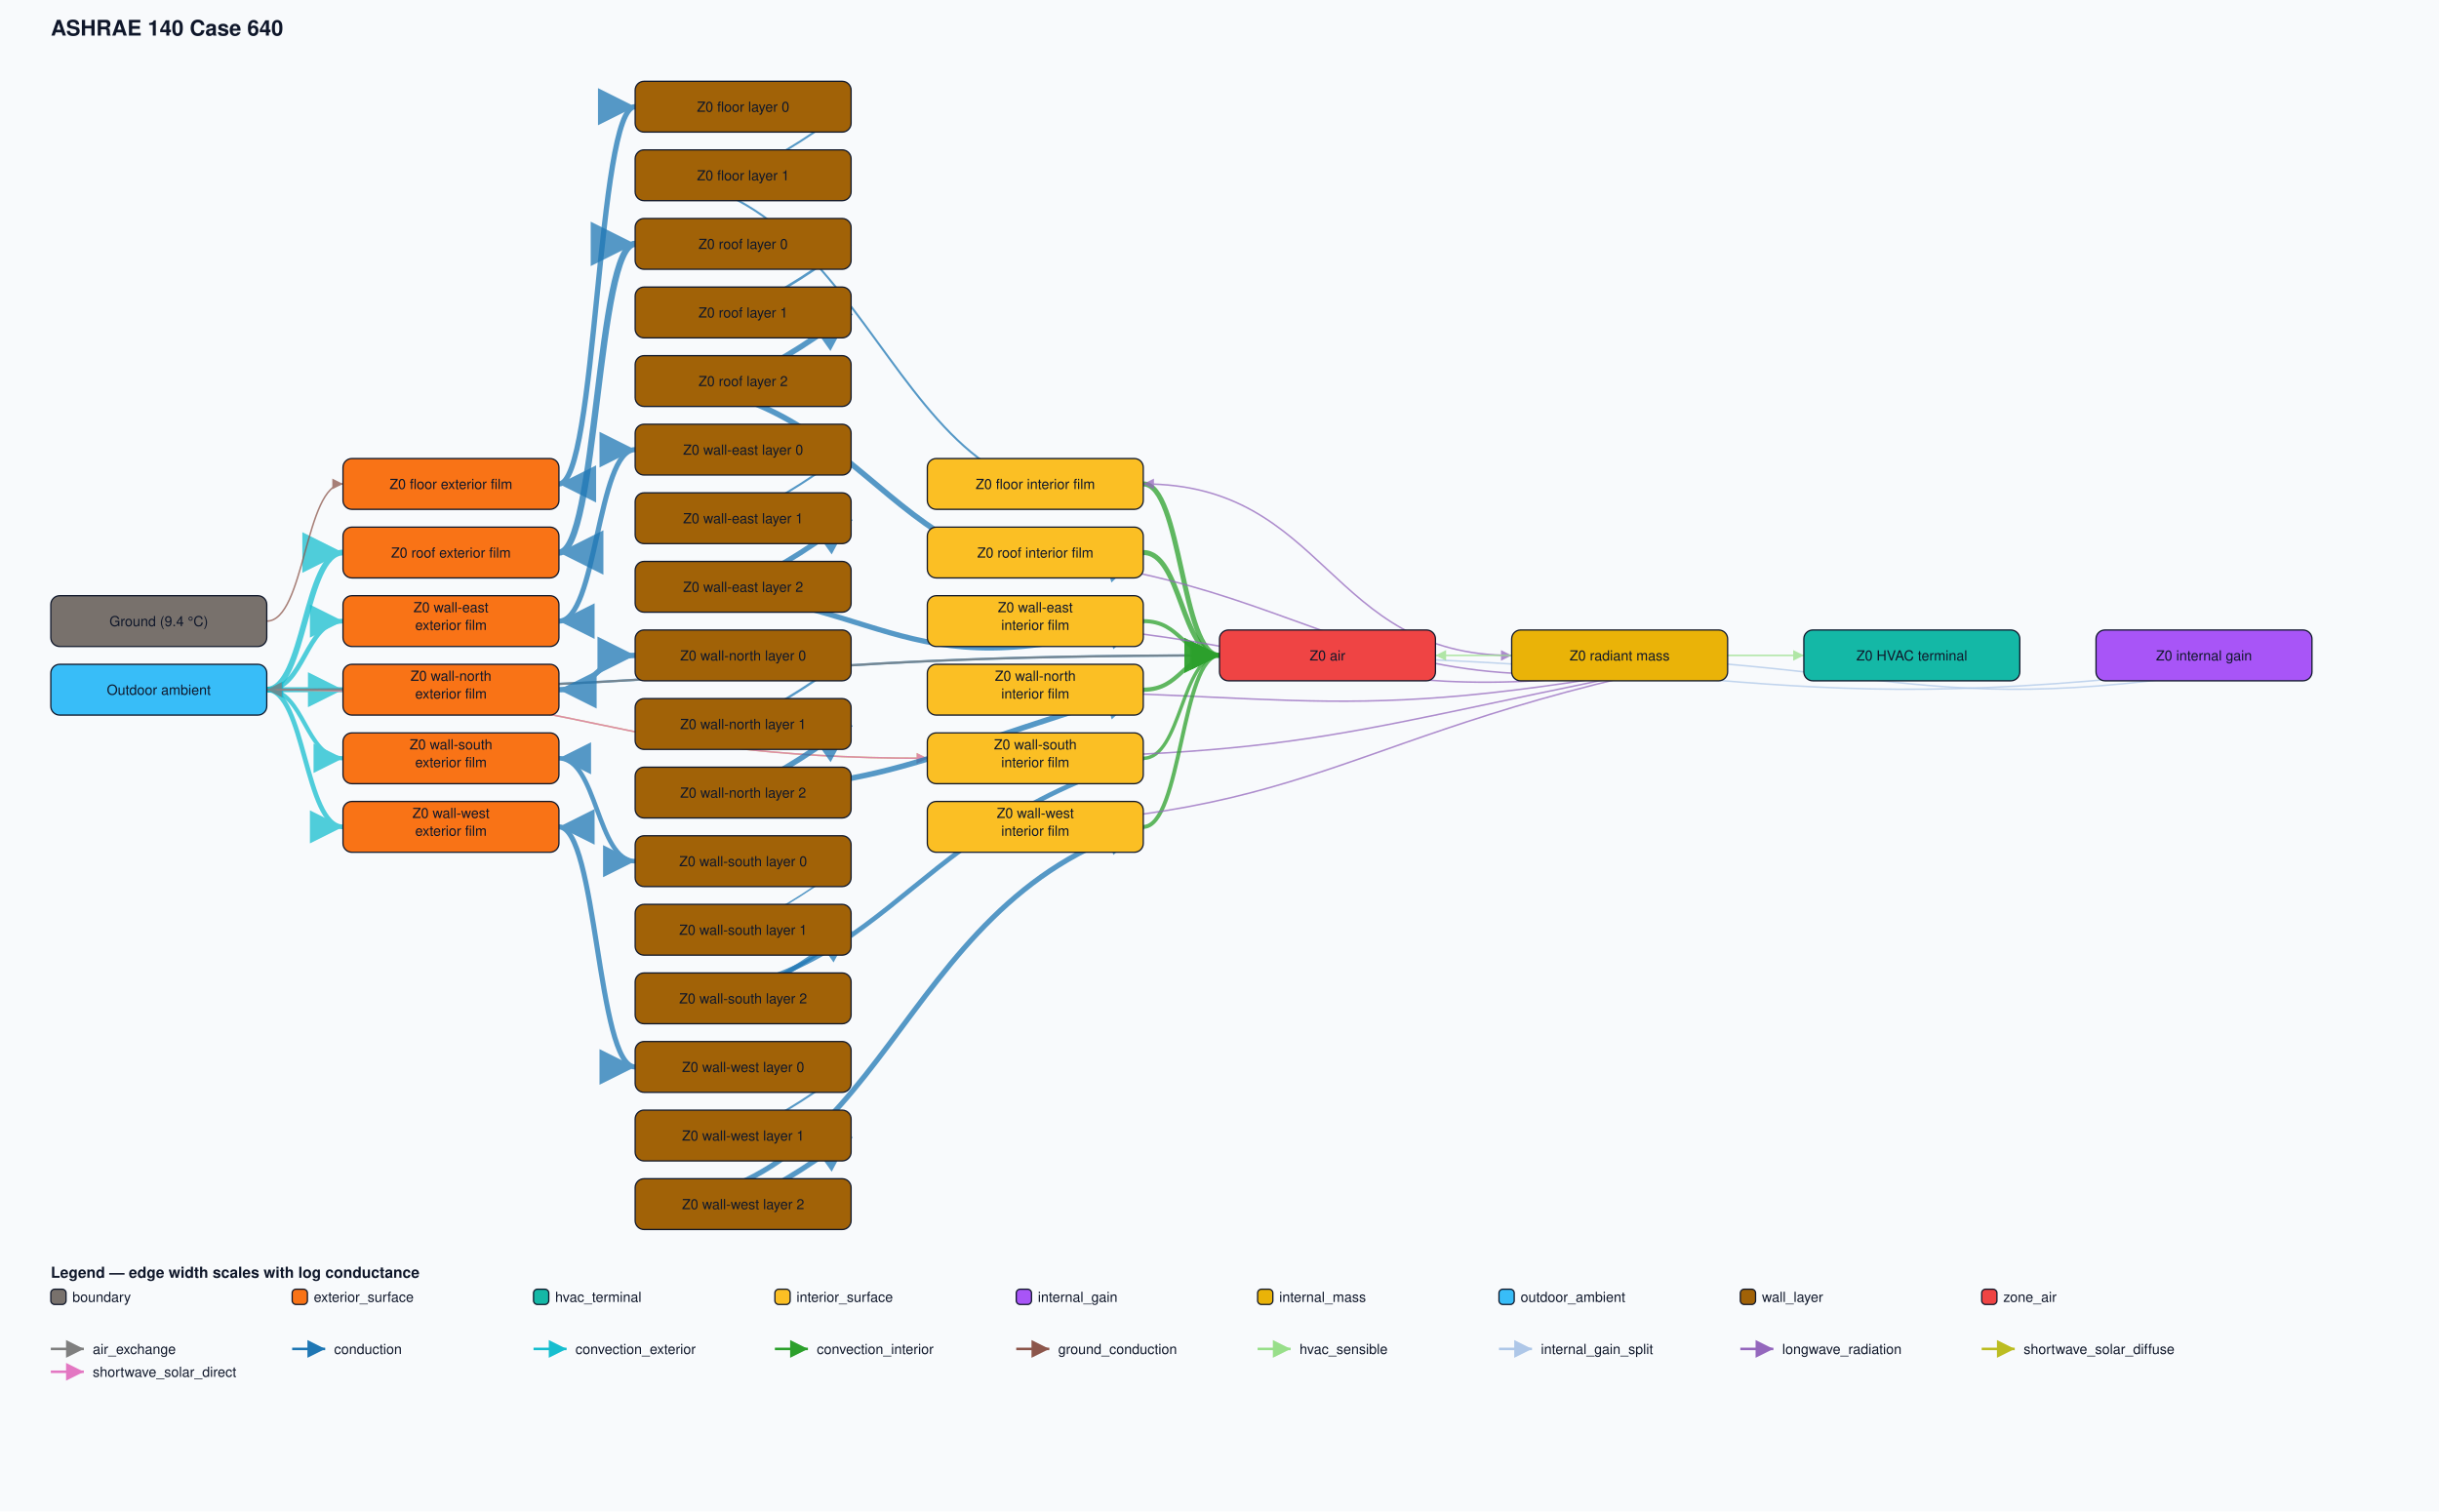
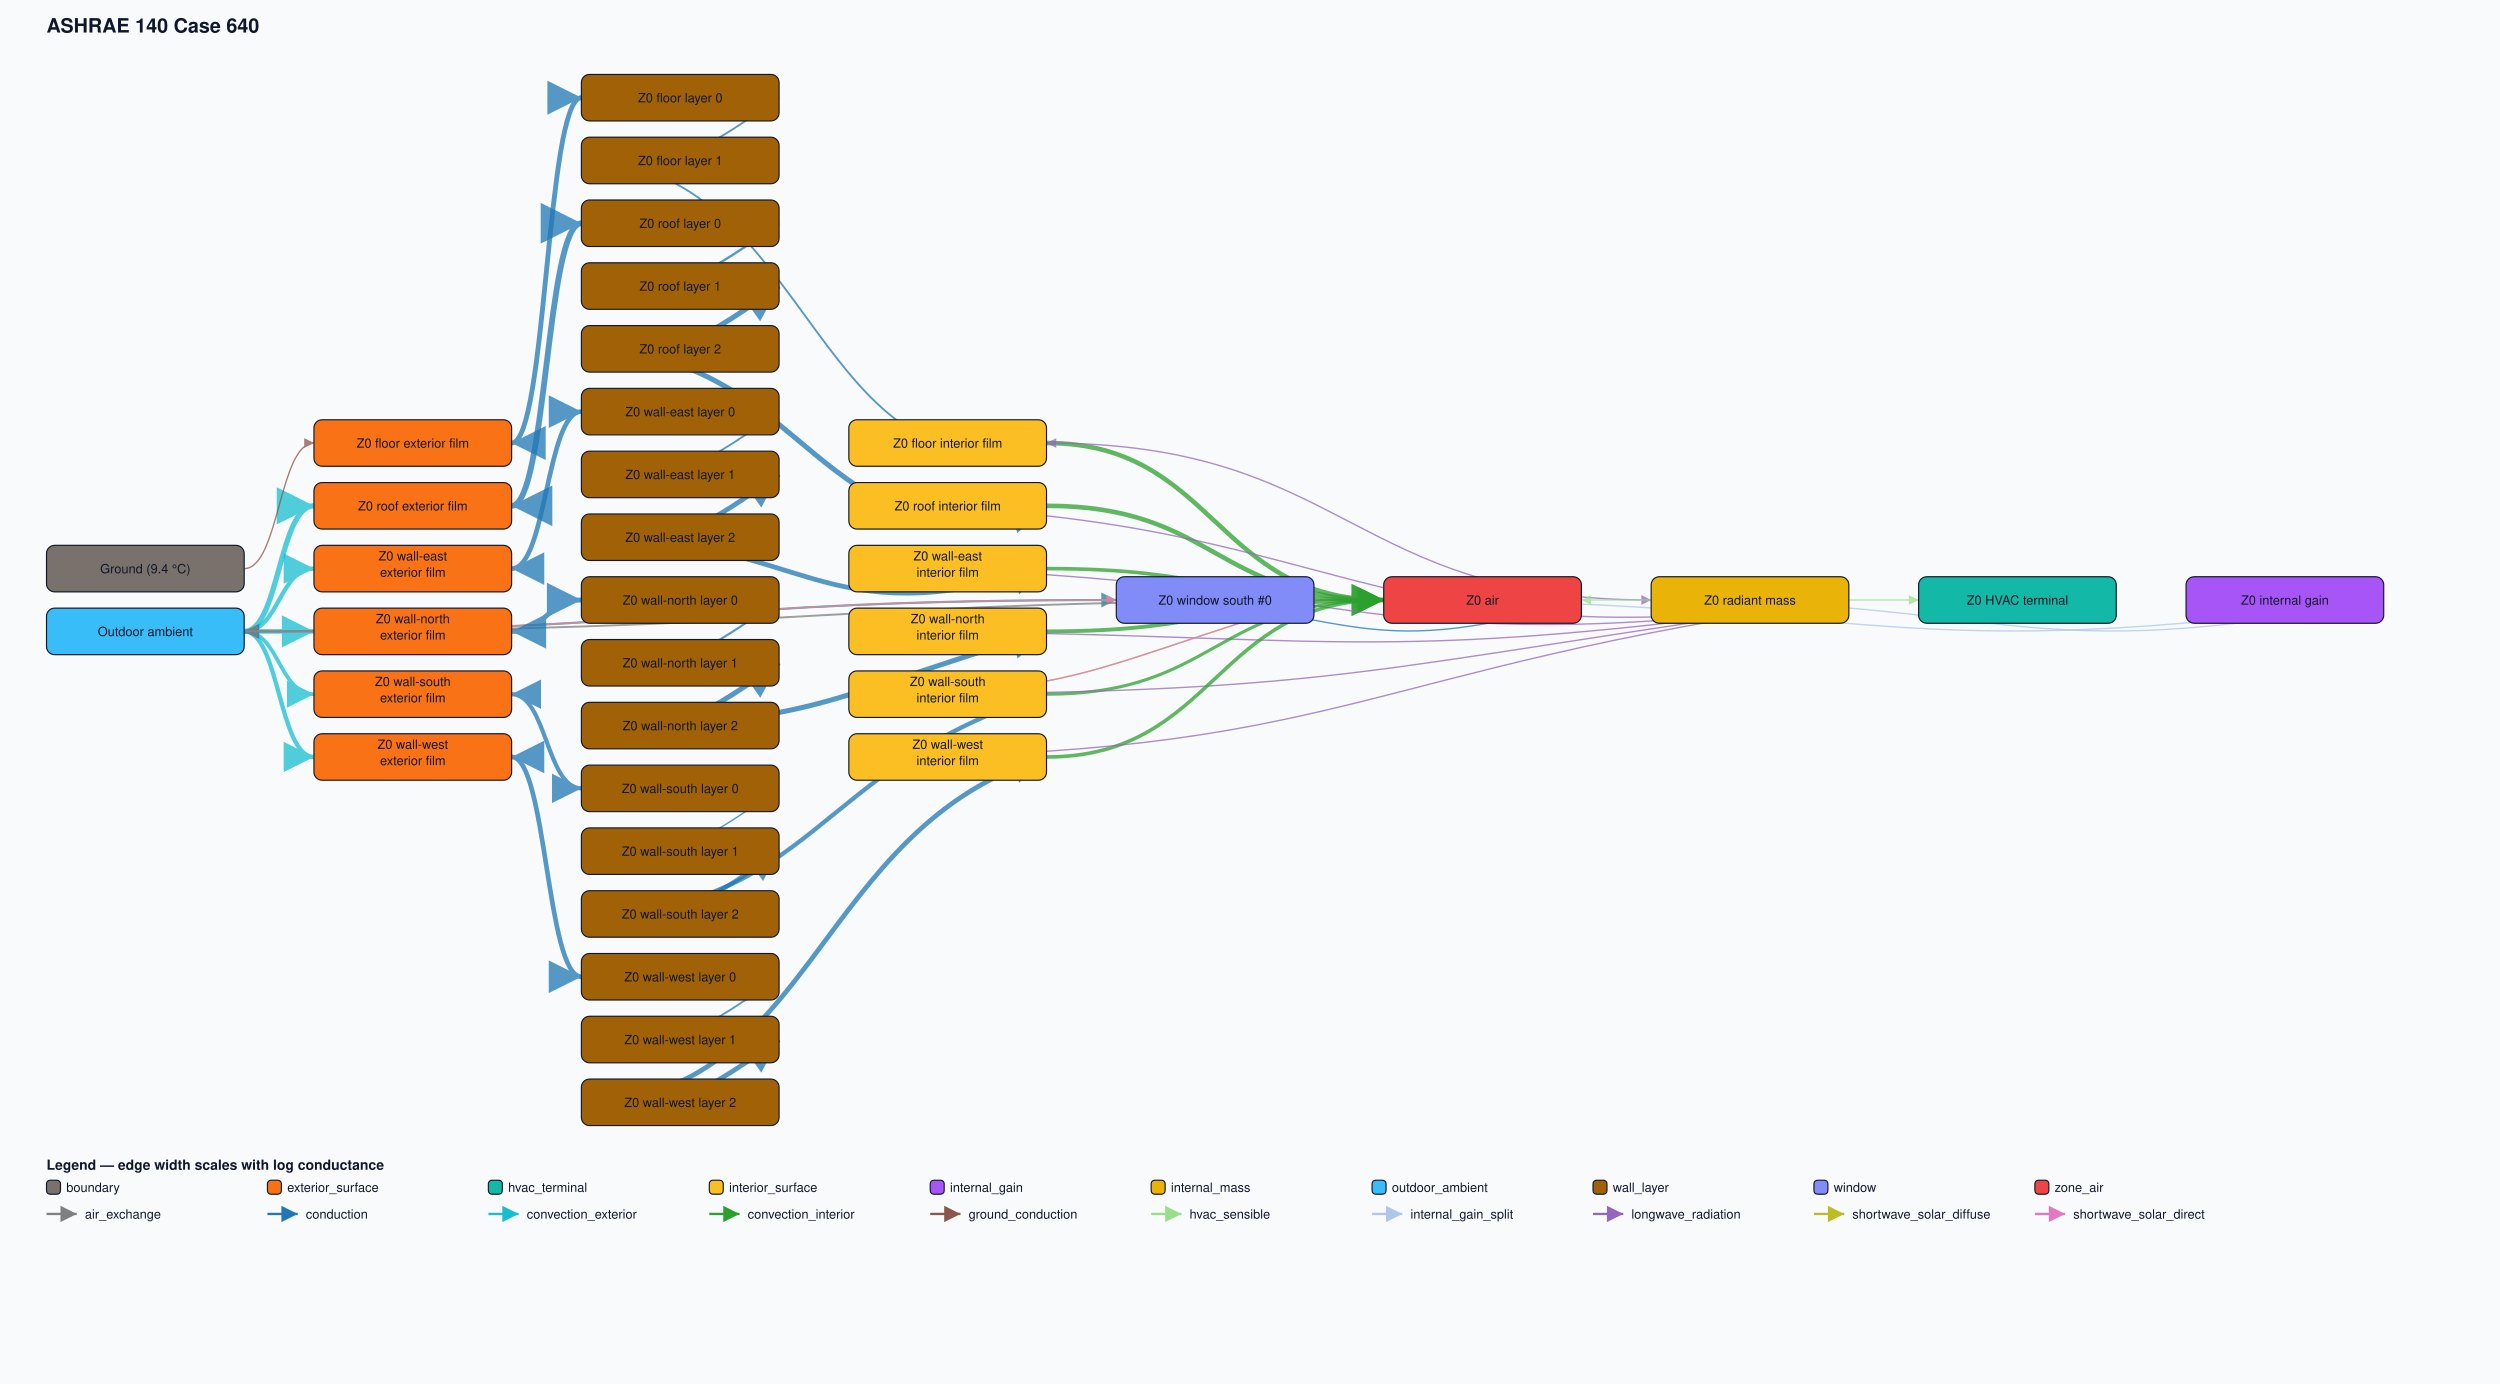
- <svg xmlns="http://www.w3.org/2000/svg" width="1920" height="1190" viewBox="0 0 1920 1190" font-family="Helvetica,Arial,sans-serif" role="img">
-   <rect width="1920" height="1190" fill="#f8fafc" />
+ <svg xmlns="http://www.w3.org/2000/svg" width="2150" height="1190" viewBox="0 0 2150 1190" font-family="Helvetica,Arial,sans-serif" role="img">
+   <rect width="2150" height="1190" fill="#f8fafc" />
  <text x="40" y="28" font-size="17" font-weight="bold" fill="#0f172a">ASHRAE 140 Case 640</text>
  <defs>
    <marker id="arrow0" viewBox="0 0 10 10" refX="10" refY="5" markerWidth="7" markerHeight="7" orient="auto-start-reverse">
      <path d="M 0 0 L 10 5 L 0 10 z" fill="#7f7f7f" />
    </marker>
    <marker id="arrow1" viewBox="0 0 10 10" refX="10" refY="5" markerWidth="7" markerHeight="7" orient="auto-start-reverse">
      <path d="M 0 0 L 10 5 L 0 10 z" fill="#1f77b4" />
    </marker>
    <marker id="arrow2" viewBox="0 0 10 10" refX="10" refY="5" markerWidth="7" markerHeight="7" orient="auto-start-reverse">
      <path d="M 0 0 L 10 5 L 0 10 z" fill="#17becf" />
    </marker>
    <marker id="arrow3" viewBox="0 0 10 10" refX="10" refY="5" markerWidth="7" markerHeight="7" orient="auto-start-reverse">
      <path d="M 0 0 L 10 5 L 0 10 z" fill="#2ca02c" />
    </marker>
    <marker id="arrow4" viewBox="0 0 10 10" refX="10" refY="5" markerWidth="7" markerHeight="7" orient="auto-start-reverse">
      <path d="M 0 0 L 10 5 L 0 10 z" fill="#8c564b" />
    </marker>
    <marker id="arrow5" viewBox="0 0 10 10" refX="10" refY="5" markerWidth="7" markerHeight="7" orient="auto-start-reverse">
      <path d="M 0 0 L 10 5 L 0 10 z" fill="#98df8a" />
    </marker>
    <marker id="arrow6" viewBox="0 0 10 10" refX="10" refY="5" markerWidth="7" markerHeight="7" orient="auto-start-reverse">
      <path d="M 0 0 L 10 5 L 0 10 z" fill="#aec7e8" />
    </marker>
    <marker id="arrow7" viewBox="0 0 10 10" refX="10" refY="5" markerWidth="7" markerHeight="7" orient="auto-start-reverse">
      <path d="M 0 0 L 10 5 L 0 10 z" fill="#9467bd" />
    </marker>
    <marker id="arrow8" viewBox="0 0 10 10" refX="10" refY="5" markerWidth="7" markerHeight="7" orient="auto-start-reverse">
      <path d="M 0 0 L 10 5 L 0 10 z" fill="#bcbd22" />
    </marker>
    <marker id="arrow9" viewBox="0 0 10 10" refX="10" refY="5" markerWidth="7" markerHeight="7" orient="auto-start-reverse">
      <path d="M 0 0 L 10 5 L 0 10 z" fill="#e377c2" />
    </marker>
  </defs>
-   <path d="M 210.0 543.0 C 585.0 543.0, 585.0 516.0, 960.0 516.0" fill="none" stroke="#1f77b4" stroke-width="1.84" opacity="0.75" marker-end="url(#arrow1)" marker-start="url(#arrow1)" />
  <path d="M 210.0 543.0 C 240.0 543.0, 240.0 435.0, 270.0 435.0" fill="none" stroke="#17becf" stroke-width="4.57" opacity="0.75" marker-end="url(#arrow2)" />
  <path d="M 210.0 543.0 C 240.0 543.0, 240.0 489.0, 270.0 489.0" fill="none" stroke="#17becf" stroke-width="3.72" opacity="0.75" marker-end="url(#arrow2)" />
  <path d="M 210.0 543.0 C 240.0 543.0, 240.0 543.0, 270.0 543.0" fill="none" stroke="#17becf" stroke-width="3.94" opacity="0.75" marker-end="url(#arrow2)" />
  <path d="M 210.0 543.0 C 240.0 543.0, 240.0 597.0, 270.0 597.0" fill="none" stroke="#17becf" stroke-width="3.31" opacity="0.75" marker-end="url(#arrow2)" />
-   <path d="M 210.0 543.0 C 470.0 543.0, 470.0 597.0, 730.0 597.0" fill="none" stroke="#bcbd22" stroke-width="1.20" opacity="0.75" marker-end="url(#arrow8)" />
-   <path d="M 210.0 543.0 C 470.0 543.0, 470.0 597.0, 730.0 597.0" fill="none" stroke="#e377c2" stroke-width="1.20" opacity="0.75" marker-end="url(#arrow9)" />
  <path d="M 210.0 543.0 C 240.0 543.0, 240.0 651.0, 270.0 651.0" fill="none" stroke="#17becf" stroke-width="3.72" opacity="0.75" marker-end="url(#arrow2)" />
-   <path d="M 210.0 543.0 C 585.0 543.0, 585.0 516.0, 960.0 516.0" fill="none" stroke="#7f7f7f" stroke-width="1.69" opacity="0.75" marker-end="url(#arrow0)" marker-start="url(#arrow0)" />
+   <path d="M 210.0 543.0 C 585.0 543.0, 585.0 516.0, 960.0 516.0" fill="none" stroke="#1f77b4" stroke-width="1.84" opacity="0.75" marker-end="url(#arrow1)" marker-start="url(#arrow1)" />
+   <path d="M 210.0 543.0 C 585.0 543.0, 585.0 516.0, 960.0 516.0" fill="none" stroke="#bcbd22" stroke-width="1.20" opacity="0.75" marker-end="url(#arrow8)" />
+   <path d="M 210.0 543.0 C 585.0 543.0, 585.0 516.0, 960.0 516.0" fill="none" stroke="#e377c2" stroke-width="1.20" opacity="0.75" marker-end="url(#arrow9)" />
+   <path d="M 210.0 543.0 C 700.0 543.0, 700.0 516.0, 1190.0 516.0" fill="none" stroke="#7f7f7f" stroke-width="1.69" opacity="0.75" marker-end="url(#arrow0)" marker-start="url(#arrow0)" />
  <path d="M 440.0 381.0 C 470.0 381.0, 470.0 84.0, 500.0 84.0" fill="none" stroke="#1f77b4" stroke-width="4.18" opacity="0.75" marker-end="url(#arrow1)" marker-start="url(#arrow1)" />
-   <path d="M 900.0 381.0 C 930.0 381.0, 930.0 516.0, 960.0 516.0" fill="none" stroke="#2ca02c" stroke-width="3.95" opacity="0.75" marker-end="url(#arrow3)" />
-   <path d="M 900.0 381.0 C 1045.0 381.0, 1045.0 516.0, 1190.0 516.0" fill="none" stroke="#9467bd" stroke-width="1.20" opacity="0.75" marker-end="url(#arrow7)" marker-start="url(#arrow7)" />
+   <path d="M 900.0 381.0 C 1045.0 381.0, 1045.0 516.0, 1190.0 516.0" fill="none" stroke="#2ca02c" stroke-width="3.95" opacity="0.75" marker-end="url(#arrow3)" />
+   <path d="M 900.0 381.0 C 1160.0 381.0, 1160.0 516.0, 1420.0 516.0" fill="none" stroke="#9467bd" stroke-width="1.20" opacity="0.75" marker-end="url(#arrow7)" marker-start="url(#arrow7)" />
  <path d="M 670.0 84.0 C 585.0 144.0, 585.0 138.0, 500.0 138.0" fill="none" stroke="#1f77b4" stroke-width="1.60" opacity="0.75" marker-end="url(#arrow1)" marker-start="url(#arrow1)" />
  <path d="M 900.0 381.0 C 700.0 441.0, 700.0 138.0, 500.0 138.0" fill="none" stroke="#1f77b4" stroke-width="1.60" opacity="0.75" marker-end="url(#arrow1)" marker-start="url(#arrow1)" />
-   <path d="M 1820.0 516.0 C 1390.0 576.0, 1390.0 516.0, 960.0 516.0" fill="none" stroke="#aec7e8" stroke-width="1.20" opacity="0.75" marker-end="url(#arrow6)" />
-   <path d="M 1820.0 516.0 C 1505.0 576.0, 1505.0 516.0, 1190.0 516.0" fill="none" stroke="#aec7e8" stroke-width="1.20" opacity="0.75" marker-end="url(#arrow6)" />
-   <path d="M 1130.0 516.0 C 1275.0 516.0, 1275.0 516.0, 1420.0 516.0" fill="none" stroke="#98df8a" stroke-width="1.20" opacity="0.75" marker-end="url(#arrow5)" marker-start="url(#arrow5)" />
+   <path d="M 2050.0 516.0 C 1620.0 576.0, 1620.0 516.0, 1190.0 516.0" fill="none" stroke="#aec7e8" stroke-width="1.20" opacity="0.75" marker-end="url(#arrow6)" />
+   <path d="M 2050.0 516.0 C 1735.0 576.0, 1735.0 516.0, 1420.0 516.0" fill="none" stroke="#aec7e8" stroke-width="1.20" opacity="0.75" marker-end="url(#arrow6)" />
+   <path d="M 1360.0 516.0 C 1505.0 516.0, 1505.0 516.0, 1650.0 516.0" fill="none" stroke="#98df8a" stroke-width="1.20" opacity="0.75" marker-end="url(#arrow5)" marker-start="url(#arrow5)" />
  <path d="M 440.0 435.0 C 470.0 435.0, 470.0 192.0, 500.0 192.0" fill="none" stroke="#1f77b4" stroke-width="5.00" opacity="0.75" marker-end="url(#arrow1)" marker-start="url(#arrow1)" />
-   <path d="M 900.0 435.0 C 930.0 435.0, 930.0 516.0, 960.0 516.0" fill="none" stroke="#2ca02c" stroke-width="3.95" opacity="0.75" marker-end="url(#arrow3)" />
-   <path d="M 1360.0 516.0 C 1045.0 576.0, 1045.0 435.0, 730.0 435.0" fill="none" stroke="#9467bd" stroke-width="1.20" opacity="0.75" marker-end="url(#arrow7)" marker-start="url(#arrow7)" />
+   <path d="M 900.0 435.0 C 1045.0 435.0, 1045.0 516.0, 1190.0 516.0" fill="none" stroke="#2ca02c" stroke-width="3.95" opacity="0.75" marker-end="url(#arrow3)" />
+   <path d="M 1590.0 516.0 C 1160.0 576.0, 1160.0 435.0, 730.0 435.0" fill="none" stroke="#9467bd" stroke-width="1.20" opacity="0.75" marker-end="url(#arrow7)" marker-start="url(#arrow7)" />
  <path d="M 670.0 192.0 C 585.0 252.0, 585.0 246.0, 500.0 246.0" fill="none" stroke="#1f77b4" stroke-width="2.04" opacity="0.75" marker-end="url(#arrow1)" marker-start="url(#arrow1)" />
  <path d="M 670.0 246.0 C 585.0 306.0, 585.0 300.0, 500.0 300.0" fill="none" stroke="#1f77b4" stroke-width="4.40" opacity="0.75" marker-end="url(#arrow1)" marker-start="url(#arrow1)" />
  <path d="M 900.0 435.0 C 700.0 495.0, 700.0 300.0, 500.0 300.0" fill="none" stroke="#1f77b4" stroke-width="4.40" opacity="0.75" marker-end="url(#arrow1)" marker-start="url(#arrow1)" />
  <path d="M 440.0 489.0 C 470.0 489.0, 470.0 354.0, 500.0 354.0" fill="none" stroke="#1f77b4" stroke-width="4.01" opacity="0.75" marker-end="url(#arrow1)" marker-start="url(#arrow1)" />
-   <path d="M 900.0 489.0 C 930.0 489.0, 930.0 516.0, 960.0 516.0" fill="none" stroke="#2ca02c" stroke-width="3.10" opacity="0.75" marker-end="url(#arrow3)" />
-   <path d="M 1360.0 516.0 C 1045.0 576.0, 1045.0 489.0, 730.0 489.0" fill="none" stroke="#9467bd" stroke-width="1.20" opacity="0.75" marker-end="url(#arrow7)" marker-start="url(#arrow7)" />
+   <path d="M 900.0 489.0 C 1045.0 489.0, 1045.0 516.0, 1190.0 516.0" fill="none" stroke="#2ca02c" stroke-width="3.10" opacity="0.75" marker-end="url(#arrow3)" />
+   <path d="M 1590.0 516.0 C 1160.0 576.0, 1160.0 489.0, 730.0 489.0" fill="none" stroke="#9467bd" stroke-width="1.20" opacity="0.75" marker-end="url(#arrow7)" marker-start="url(#arrow7)" />
  <path d="M 670.0 354.0 C 585.0 414.0, 585.0 408.0, 500.0 408.0" fill="none" stroke="#1f77b4" stroke-width="1.61" opacity="0.75" marker-end="url(#arrow1)" marker-start="url(#arrow1)" />
  <path d="M 670.0 408.0 C 585.0 468.0, 585.0 462.0, 500.0 462.0" fill="none" stroke="#1f77b4" stroke-width="4.13" opacity="0.75" marker-end="url(#arrow1)" marker-start="url(#arrow1)" />
  <path d="M 900.0 489.0 C 700.0 549.0, 700.0 462.0, 500.0 462.0" fill="none" stroke="#1f77b4" stroke-width="4.13" opacity="0.75" marker-end="url(#arrow1)" marker-start="url(#arrow1)" />
  <path d="M 440.0 543.0 C 470.0 543.0, 470.0 516.0, 500.0 516.0" fill="none" stroke="#1f77b4" stroke-width="4.24" opacity="0.75" marker-end="url(#arrow1)" marker-start="url(#arrow1)" />
-   <path d="M 900.0 543.0 C 930.0 543.0, 930.0 516.0, 960.0 516.0" fill="none" stroke="#2ca02c" stroke-width="3.33" opacity="0.75" marker-end="url(#arrow3)" />
-   <path d="M 1360.0 516.0 C 1045.0 576.0, 1045.0 543.0, 730.0 543.0" fill="none" stroke="#9467bd" stroke-width="1.20" opacity="0.75" marker-end="url(#arrow7)" marker-start="url(#arrow7)" />
+   <path d="M 900.0 543.0 C 1045.0 543.0, 1045.0 516.0, 1190.0 516.0" fill="none" stroke="#2ca02c" stroke-width="3.33" opacity="0.75" marker-end="url(#arrow3)" />
+   <path d="M 1590.0 516.0 C 1160.0 576.0, 1160.0 543.0, 730.0 543.0" fill="none" stroke="#9467bd" stroke-width="1.20" opacity="0.75" marker-end="url(#arrow7)" marker-start="url(#arrow7)" />
  <path d="M 670.0 516.0 C 585.0 576.0, 585.0 570.0, 500.0 570.0" fill="none" stroke="#1f77b4" stroke-width="1.83" opacity="0.75" marker-end="url(#arrow1)" marker-start="url(#arrow1)" />
  <path d="M 670.0 570.0 C 585.0 630.0, 585.0 624.0, 500.0 624.0" fill="none" stroke="#1f77b4" stroke-width="4.36" opacity="0.75" marker-end="url(#arrow1)" marker-start="url(#arrow1)" />
  <path d="M 900.0 543.0 C 700.0 603.0, 700.0 624.0, 500.0 624.0" fill="none" stroke="#1f77b4" stroke-width="4.36" opacity="0.75" marker-end="url(#arrow1)" marker-start="url(#arrow1)" />
  <path d="M 440.0 597.0 C 470.0 597.0, 470.0 678.0, 500.0 678.0" fill="none" stroke="#1f77b4" stroke-width="3.61" opacity="0.75" marker-end="url(#arrow1)" marker-start="url(#arrow1)" />
-   <path d="M 900.0 597.0 C 930.0 597.0, 930.0 516.0, 960.0 516.0" fill="none" stroke="#2ca02c" stroke-width="2.70" opacity="0.75" marker-end="url(#arrow3)" />
-   <path d="M 1360.0 516.0 C 1045.0 576.0, 1045.0 597.0, 730.0 597.0" fill="none" stroke="#9467bd" stroke-width="1.20" opacity="0.75" marker-end="url(#arrow7)" marker-start="url(#arrow7)" />
+   <path d="M 900.0 597.0 C 1045.0 597.0, 1045.0 516.0, 1190.0 516.0" fill="none" stroke="#2ca02c" stroke-width="2.70" opacity="0.75" marker-end="url(#arrow3)" />
+   <path d="M 1590.0 516.0 C 1160.0 576.0, 1160.0 597.0, 730.0 597.0" fill="none" stroke="#9467bd" stroke-width="1.20" opacity="0.75" marker-end="url(#arrow7)" marker-start="url(#arrow7)" />
  <path d="M 670.0 678.0 C 585.0 738.0, 585.0 732.0, 500.0 732.0" fill="none" stroke="#1f77b4" stroke-width="1.20" opacity="0.75" marker-end="url(#arrow1)" marker-start="url(#arrow1)" />
  <path d="M 670.0 732.0 C 585.0 792.0, 585.0 786.0, 500.0 786.0" fill="none" stroke="#1f77b4" stroke-width="3.73" opacity="0.75" marker-end="url(#arrow1)" marker-start="url(#arrow1)" />
  <path d="M 900.0 597.0 C 700.0 657.0, 700.0 786.0, 500.0 786.0" fill="none" stroke="#1f77b4" stroke-width="3.73" opacity="0.75" marker-end="url(#arrow1)" marker-start="url(#arrow1)" />
  <path d="M 440.0 651.0 C 470.0 651.0, 470.0 840.0, 500.0 840.0" fill="none" stroke="#1f77b4" stroke-width="4.01" opacity="0.75" marker-end="url(#arrow1)" marker-start="url(#arrow1)" />
-   <path d="M 900.0 651.0 C 930.0 651.0, 930.0 516.0, 960.0 516.0" fill="none" stroke="#2ca02c" stroke-width="3.10" opacity="0.75" marker-end="url(#arrow3)" />
-   <path d="M 1360.0 516.0 C 1045.0 576.0, 1045.0 651.0, 730.0 651.0" fill="none" stroke="#9467bd" stroke-width="1.20" opacity="0.75" marker-end="url(#arrow7)" marker-start="url(#arrow7)" />
+   <path d="M 900.0 651.0 C 1045.0 651.0, 1045.0 516.0, 1190.0 516.0" fill="none" stroke="#2ca02c" stroke-width="3.10" opacity="0.75" marker-end="url(#arrow3)" />
+   <path d="M 1590.0 516.0 C 1160.0 576.0, 1160.0 651.0, 730.0 651.0" fill="none" stroke="#9467bd" stroke-width="1.20" opacity="0.75" marker-end="url(#arrow7)" marker-start="url(#arrow7)" />
  <path d="M 670.0 840.0 C 585.0 900.0, 585.0 894.0, 500.0 894.0" fill="none" stroke="#1f77b4" stroke-width="1.61" opacity="0.75" marker-end="url(#arrow1)" marker-start="url(#arrow1)" />
  <path d="M 670.0 894.0 C 585.0 954.0, 585.0 948.0, 500.0 948.0" fill="none" stroke="#1f77b4" stroke-width="4.13" opacity="0.75" marker-end="url(#arrow1)" marker-start="url(#arrow1)" />
  <path d="M 900.0 651.0 C 700.0 711.0, 700.0 948.0, 500.0 948.0" fill="none" stroke="#1f77b4" stroke-width="4.13" opacity="0.75" marker-end="url(#arrow1)" marker-start="url(#arrow1)" />
+   <path d="M 1360.0 516.0 C 1160.0 576.0, 1160.0 516.0, 960.0 516.0" fill="none" stroke="#1f77b4" stroke-width="1.20" opacity="0.75" marker-end="url(#arrow1)" marker-start="url(#arrow1)" />
+   <path d="M 1130.0 516.0 C 930.0 576.0, 930.0 597.0, 730.0 597.0" fill="none" stroke="#bcbd22" stroke-width="1.20" opacity="0.75" marker-end="url(#arrow8)" />
+   <path d="M 1130.0 516.0 C 930.0 576.0, 930.0 597.0, 730.0 597.0" fill="none" stroke="#e377c2" stroke-width="1.20" opacity="0.75" marker-end="url(#arrow9)" />
  <path d="M 210.0 489.0 C 240.0 489.0, 240.0 381.0, 270.0 381.0" fill="none" stroke="#8c564b" stroke-width="1.20" opacity="0.75" marker-end="url(#arrow4)" />
  <g>
    <rect x="40.0" y="469.0" width="170" height="40" rx="7" fill="#78716c" stroke="#0f172a" stroke-width="1" />
    <text x="125.0" y="493.0" font-size="11" text-anchor="middle" fill="#0f172a">Ground (9.4 °C)</text>
  </g>
  <g>
    <rect x="40.0" y="523.0" width="170" height="40" rx="7" fill="#38bdf8" stroke="#0f172a" stroke-width="1" />
    <text x="125.0" y="547.0" font-size="11" text-anchor="middle" fill="#0f172a">Outdoor ambient</text>
  </g>
  <g>
-     <rect x="960.0" y="496.0" width="170" height="40" rx="7" fill="#ef4444" stroke="#0f172a" stroke-width="1" />
-     <text x="1045.0" y="520.0" font-size="11" text-anchor="middle" fill="#0f172a">Z0 air</text>
+     <rect x="1190.0" y="496.0" width="170" height="40" rx="7" fill="#ef4444" stroke="#0f172a" stroke-width="1" />
+     <text x="1275.0" y="520.0" font-size="11" text-anchor="middle" fill="#0f172a">Z0 air</text>
  </g>
  <g>
    <rect x="270.0" y="361.0" width="170" height="40" rx="7" fill="#f97316" stroke="#0f172a" stroke-width="1" />
    <text x="355.0" y="385.0" font-size="11" text-anchor="middle" fill="#0f172a">Z0 floor exterior film</text>
  </g>
  <g>
    <rect x="730.0" y="361.0" width="170" height="40" rx="7" fill="#fbbf24" stroke="#0f172a" stroke-width="1" />
    <text x="815.0" y="385.0" font-size="11" text-anchor="middle" fill="#0f172a">Z0 floor interior film</text>
  </g>
  <g>
    <rect x="500.0" y="64.0" width="170" height="40" rx="7" fill="#a16207" stroke="#0f172a" stroke-width="1" />
    <text x="585.0" y="88.0" font-size="11" text-anchor="middle" fill="#0f172a">Z0 floor layer 0</text>
  </g>
  <g>
    <rect x="500.0" y="118.0" width="170" height="40" rx="7" fill="#a16207" stroke="#0f172a" stroke-width="1" />
    <text x="585.0" y="142.0" font-size="11" text-anchor="middle" fill="#0f172a">Z0 floor layer 1</text>
  </g>
  <g>
-     <rect x="1650.0" y="496.0" width="170" height="40" rx="7" fill="#a855f7" stroke="#0f172a" stroke-width="1" />
-     <text x="1735.0" y="520.0" font-size="11" text-anchor="middle" fill="#0f172a">Z0 internal gain</text>
-   </g>
-   <g>
-     <rect x="1420.0" y="496.0" width="170" height="40" rx="7" fill="#14b8a6" stroke="#0f172a" stroke-width="1" />
-     <text x="1505.0" y="520.0" font-size="11" text-anchor="middle" fill="#0f172a">Z0 HVAC terminal</text>
-   </g>
-   <g>
-     <rect x="1190.0" y="496.0" width="170" height="40" rx="7" fill="#eab308" stroke="#0f172a" stroke-width="1" />
-     <text x="1275.0" y="520.0" font-size="11" text-anchor="middle" fill="#0f172a">Z0 radiant mass</text>
+     <rect x="1880.0" y="496.0" width="170" height="40" rx="7" fill="#a855f7" stroke="#0f172a" stroke-width="1" />
+     <text x="1965.0" y="520.0" font-size="11" text-anchor="middle" fill="#0f172a">Z0 internal gain</text>
+   </g>
+   <g>
+     <rect x="1650.0" y="496.0" width="170" height="40" rx="7" fill="#14b8a6" stroke="#0f172a" stroke-width="1" />
+     <text x="1735.0" y="520.0" font-size="11" text-anchor="middle" fill="#0f172a">Z0 HVAC terminal</text>
+   </g>
+   <g>
+     <rect x="1420.0" y="496.0" width="170" height="40" rx="7" fill="#eab308" stroke="#0f172a" stroke-width="1" />
+     <text x="1505.0" y="520.0" font-size="11" text-anchor="middle" fill="#0f172a">Z0 radiant mass</text>
  </g>
  <g>
    <rect x="270.0" y="415.0" width="170" height="40" rx="7" fill="#f97316" stroke="#0f172a" stroke-width="1" />
    <text x="355.0" y="439.0" font-size="11" text-anchor="middle" fill="#0f172a">Z0 roof exterior film</text>
  </g>
  <g>
    <rect x="730.0" y="415.0" width="170" height="40" rx="7" fill="#fbbf24" stroke="#0f172a" stroke-width="1" />
    <text x="815.0" y="439.0" font-size="11" text-anchor="middle" fill="#0f172a">Z0 roof interior film</text>
  </g>
  <g>
    <rect x="500.0" y="172.0" width="170" height="40" rx="7" fill="#a16207" stroke="#0f172a" stroke-width="1" />
    <text x="585.0" y="196.0" font-size="11" text-anchor="middle" fill="#0f172a">Z0 roof layer 0</text>
  </g>
  <g>
    <rect x="500.0" y="226.0" width="170" height="40" rx="7" fill="#a16207" stroke="#0f172a" stroke-width="1" />
    <text x="585.0" y="250.0" font-size="11" text-anchor="middle" fill="#0f172a">Z0 roof layer 1</text>
  </g>
  <g>
    <rect x="500.0" y="280.0" width="170" height="40" rx="7" fill="#a16207" stroke="#0f172a" stroke-width="1" />
    <text x="585.0" y="304.0" font-size="11" text-anchor="middle" fill="#0f172a">Z0 roof layer 2</text>
  </g>
  <g>
    <rect x="270.0" y="469.0" width="170" height="40" rx="7" fill="#f97316" stroke="#0f172a" stroke-width="1" />
    <text x="355.0" y="482.0" font-size="11" text-anchor="middle" fill="#0f172a">Z0 wall-east</text>
    <text x="355.0" y="496.0" font-size="11" text-anchor="middle" fill="#0f172a">exterior film</text>
  </g>
  <g>
    <rect x="730.0" y="469.0" width="170" height="40" rx="7" fill="#fbbf24" stroke="#0f172a" stroke-width="1" />
    <text x="815.0" y="482.0" font-size="11" text-anchor="middle" fill="#0f172a">Z0 wall-east</text>
    <text x="815.0" y="496.0" font-size="11" text-anchor="middle" fill="#0f172a">interior film</text>
  </g>
  <g>
    <rect x="500.0" y="334.0" width="170" height="40" rx="7" fill="#a16207" stroke="#0f172a" stroke-width="1" />
    <text x="585.0" y="358.0" font-size="11" text-anchor="middle" fill="#0f172a">Z0 wall-east layer 0</text>
  </g>
  <g>
    <rect x="500.0" y="388.0" width="170" height="40" rx="7" fill="#a16207" stroke="#0f172a" stroke-width="1" />
    <text x="585.0" y="412.0" font-size="11" text-anchor="middle" fill="#0f172a">Z0 wall-east layer 1</text>
  </g>
  <g>
    <rect x="500.0" y="442.0" width="170" height="40" rx="7" fill="#a16207" stroke="#0f172a" stroke-width="1" />
    <text x="585.0" y="466.0" font-size="11" text-anchor="middle" fill="#0f172a">Z0 wall-east layer 2</text>
  </g>
  <g>
    <rect x="270.0" y="523.0" width="170" height="40" rx="7" fill="#f97316" stroke="#0f172a" stroke-width="1" />
    <text x="355.0" y="536.0" font-size="11" text-anchor="middle" fill="#0f172a">Z0 wall-north</text>
    <text x="355.0" y="550.0" font-size="11" text-anchor="middle" fill="#0f172a">exterior film</text>
  </g>
  <g>
    <rect x="730.0" y="523.0" width="170" height="40" rx="7" fill="#fbbf24" stroke="#0f172a" stroke-width="1" />
    <text x="815.0" y="536.0" font-size="11" text-anchor="middle" fill="#0f172a">Z0 wall-north</text>
    <text x="815.0" y="550.0" font-size="11" text-anchor="middle" fill="#0f172a">interior film</text>
  </g>
  <g>
    <rect x="500.0" y="496.0" width="170" height="40" rx="7" fill="#a16207" stroke="#0f172a" stroke-width="1" />
    <text x="585.0" y="520.0" font-size="11" text-anchor="middle" fill="#0f172a">Z0 wall-north layer 0</text>
  </g>
  <g>
    <rect x="500.0" y="550.0" width="170" height="40" rx="7" fill="#a16207" stroke="#0f172a" stroke-width="1" />
    <text x="585.0" y="574.0" font-size="11" text-anchor="middle" fill="#0f172a">Z0 wall-north layer 1</text>
  </g>
  <g>
    <rect x="500.0" y="604.0" width="170" height="40" rx="7" fill="#a16207" stroke="#0f172a" stroke-width="1" />
    <text x="585.0" y="628.0" font-size="11" text-anchor="middle" fill="#0f172a">Z0 wall-north layer 2</text>
  </g>
  <g>
    <rect x="270.0" y="577.0" width="170" height="40" rx="7" fill="#f97316" stroke="#0f172a" stroke-width="1" />
    <text x="355.0" y="590.0" font-size="11" text-anchor="middle" fill="#0f172a">Z0 wall-south</text>
    <text x="355.0" y="604.0" font-size="11" text-anchor="middle" fill="#0f172a">exterior film</text>
  </g>
  <g>
    <rect x="730.0" y="577.0" width="170" height="40" rx="7" fill="#fbbf24" stroke="#0f172a" stroke-width="1" />
    <text x="815.0" y="590.0" font-size="11" text-anchor="middle" fill="#0f172a">Z0 wall-south</text>
    <text x="815.0" y="604.0" font-size="11" text-anchor="middle" fill="#0f172a">interior film</text>
  </g>
  <g>
    <rect x="500.0" y="658.0" width="170" height="40" rx="7" fill="#a16207" stroke="#0f172a" stroke-width="1" />
    <text x="585.0" y="682.0" font-size="11" text-anchor="middle" fill="#0f172a">Z0 wall-south layer 0</text>
  </g>
  <g>
    <rect x="500.0" y="712.0" width="170" height="40" rx="7" fill="#a16207" stroke="#0f172a" stroke-width="1" />
    <text x="585.0" y="736.0" font-size="11" text-anchor="middle" fill="#0f172a">Z0 wall-south layer 1</text>
  </g>
  <g>
    <rect x="500.0" y="766.0" width="170" height="40" rx="7" fill="#a16207" stroke="#0f172a" stroke-width="1" />
    <text x="585.0" y="790.0" font-size="11" text-anchor="middle" fill="#0f172a">Z0 wall-south layer 2</text>
  </g>
  <g>
    <rect x="270.0" y="631.0" width="170" height="40" rx="7" fill="#f97316" stroke="#0f172a" stroke-width="1" />
    <text x="355.0" y="644.0" font-size="11" text-anchor="middle" fill="#0f172a">Z0 wall-west</text>
    <text x="355.0" y="658.0" font-size="11" text-anchor="middle" fill="#0f172a">exterior film</text>
  </g>
  <g>
    <rect x="730.0" y="631.0" width="170" height="40" rx="7" fill="#fbbf24" stroke="#0f172a" stroke-width="1" />
    <text x="815.0" y="644.0" font-size="11" text-anchor="middle" fill="#0f172a">Z0 wall-west</text>
    <text x="815.0" y="658.0" font-size="11" text-anchor="middle" fill="#0f172a">interior film</text>
  </g>
  <g>
    <rect x="500.0" y="820.0" width="170" height="40" rx="7" fill="#a16207" stroke="#0f172a" stroke-width="1" />
    <text x="585.0" y="844.0" font-size="11" text-anchor="middle" fill="#0f172a">Z0 wall-west layer 0</text>
  </g>
  <g>
    <rect x="500.0" y="874.0" width="170" height="40" rx="7" fill="#a16207" stroke="#0f172a" stroke-width="1" />
    <text x="585.0" y="898.0" font-size="11" text-anchor="middle" fill="#0f172a">Z0 wall-west layer 1</text>
  </g>
  <g>
    <rect x="500.0" y="928.0" width="170" height="40" rx="7" fill="#a16207" stroke="#0f172a" stroke-width="1" />
    <text x="585.0" y="952.0" font-size="11" text-anchor="middle" fill="#0f172a">Z0 wall-west layer 2</text>
+   </g>
+   <g>
+     <rect x="960.0" y="496.0" width="170" height="40" rx="7" fill="#818cf8" stroke="#0f172a" stroke-width="1" />
+     <text x="1045.0" y="520.0" font-size="11" text-anchor="middle" fill="#0f172a">Z0 window south #0</text>
  </g>
  <text x="40" y="1006" font-size="12" font-weight="bold" fill="#0f172a">Legend — edge width scales with log conductance</text>
  <rect x="40" y="1015" width="12" height="12" rx="3" fill="#78716c" stroke="#0f172a" />
  <text x="57" y="1025" font-size="11" fill="#0f172a">boundary</text>
  <rect x="230" y="1015" width="12" height="12" rx="3" fill="#f97316" stroke="#0f172a" />
  <text x="247" y="1025" font-size="11" fill="#0f172a">exterior_surface</text>
  <rect x="420" y="1015" width="12" height="12" rx="3" fill="#14b8a6" stroke="#0f172a" />
  <text x="437" y="1025" font-size="11" fill="#0f172a">hvac_terminal</text>
  <rect x="610" y="1015" width="12" height="12" rx="3" fill="#fbbf24" stroke="#0f172a" />
  <text x="627" y="1025" font-size="11" fill="#0f172a">interior_surface</text>
  <rect x="800" y="1015" width="12" height="12" rx="3" fill="#a855f7" stroke="#0f172a" />
  <text x="817" y="1025" font-size="11" fill="#0f172a">internal_gain</text>
  <rect x="990" y="1015" width="12" height="12" rx="3" fill="#eab308" stroke="#0f172a" />
  <text x="1007" y="1025" font-size="11" fill="#0f172a">internal_mass</text>
  <rect x="1180" y="1015" width="12" height="12" rx="3" fill="#38bdf8" stroke="#0f172a" />
  <text x="1197" y="1025" font-size="11" fill="#0f172a">outdoor_ambient</text>
  <rect x="1370" y="1015" width="12" height="12" rx="3" fill="#a16207" stroke="#0f172a" />
  <text x="1387" y="1025" font-size="11" fill="#0f172a">wall_layer</text>
-   <rect x="1560" y="1015" width="12" height="12" rx="3" fill="#ef4444" stroke="#0f172a" />
-   <text x="1577" y="1025" font-size="11" fill="#0f172a">zone_air</text>
-   <path d="M 40 1062 L 66 1062" stroke="#7f7f7f" stroke-width="2" marker-end="url(#arrow0)" />
-   <text x="73" y="1066" font-size="11" fill="#0f172a">air_exchange</text>
-   <path d="M 230 1062 L 256 1062" stroke="#1f77b4" stroke-width="2" marker-end="url(#arrow1)" />
-   <text x="263" y="1066" font-size="11" fill="#0f172a">conduction</text>
-   <path d="M 420 1062 L 446 1062" stroke="#17becf" stroke-width="2" marker-end="url(#arrow2)" />
-   <text x="453" y="1066" font-size="11" fill="#0f172a">convection_exterior</text>
-   <path d="M 610 1062 L 636 1062" stroke="#2ca02c" stroke-width="2" marker-end="url(#arrow3)" />
-   <text x="643" y="1066" font-size="11" fill="#0f172a">convection_interior</text>
-   <path d="M 800 1062 L 826 1062" stroke="#8c564b" stroke-width="2" marker-end="url(#arrow4)" />
-   <text x="833" y="1066" font-size="11" fill="#0f172a">ground_conduction</text>
-   <path d="M 990 1062 L 1016 1062" stroke="#98df8a" stroke-width="2" marker-end="url(#arrow5)" />
-   <text x="1023" y="1066" font-size="11" fill="#0f172a">hvac_sensible</text>
-   <path d="M 1180 1062 L 1206 1062" stroke="#aec7e8" stroke-width="2" marker-end="url(#arrow6)" />
-   <text x="1213" y="1066" font-size="11" fill="#0f172a">internal_gain_split</text>
-   <path d="M 1370 1062 L 1396 1062" stroke="#9467bd" stroke-width="2" marker-end="url(#arrow7)" />
-   <text x="1403" y="1066" font-size="11" fill="#0f172a">longwave_radiation</text>
-   <path d="M 1560 1062 L 1586 1062" stroke="#bcbd22" stroke-width="2" marker-end="url(#arrow8)" />
-   <text x="1593" y="1066" font-size="11" fill="#0f172a">shortwave_solar_diffuse</text>
-   <path d="M 40 1080 L 66 1080" stroke="#e377c2" stroke-width="2" marker-end="url(#arrow9)" />
-   <text x="73" y="1084" font-size="11" fill="#0f172a">shortwave_solar_direct</text>
+   <rect x="1560" y="1015" width="12" height="12" rx="3" fill="#818cf8" stroke="#0f172a" />
+   <text x="1577" y="1025" font-size="11" fill="#0f172a">window</text>
+   <rect x="1750" y="1015" width="12" height="12" rx="3" fill="#ef4444" stroke="#0f172a" />
+   <text x="1767" y="1025" font-size="11" fill="#0f172a">zone_air</text>
+   <path d="M 40 1044 L 66 1044" stroke="#7f7f7f" stroke-width="2" marker-end="url(#arrow0)" />
+   <text x="73" y="1048" font-size="11" fill="#0f172a">air_exchange</text>
+   <path d="M 230 1044 L 256 1044" stroke="#1f77b4" stroke-width="2" marker-end="url(#arrow1)" />
+   <text x="263" y="1048" font-size="11" fill="#0f172a">conduction</text>
+   <path d="M 420 1044 L 446 1044" stroke="#17becf" stroke-width="2" marker-end="url(#arrow2)" />
+   <text x="453" y="1048" font-size="11" fill="#0f172a">convection_exterior</text>
+   <path d="M 610 1044 L 636 1044" stroke="#2ca02c" stroke-width="2" marker-end="url(#arrow3)" />
+   <text x="643" y="1048" font-size="11" fill="#0f172a">convection_interior</text>
+   <path d="M 800 1044 L 826 1044" stroke="#8c564b" stroke-width="2" marker-end="url(#arrow4)" />
+   <text x="833" y="1048" font-size="11" fill="#0f172a">ground_conduction</text>
+   <path d="M 990 1044 L 1016 1044" stroke="#98df8a" stroke-width="2" marker-end="url(#arrow5)" />
+   <text x="1023" y="1048" font-size="11" fill="#0f172a">hvac_sensible</text>
+   <path d="M 1180 1044 L 1206 1044" stroke="#aec7e8" stroke-width="2" marker-end="url(#arrow6)" />
+   <text x="1213" y="1048" font-size="11" fill="#0f172a">internal_gain_split</text>
+   <path d="M 1370 1044 L 1396 1044" stroke="#9467bd" stroke-width="2" marker-end="url(#arrow7)" />
+   <text x="1403" y="1048" font-size="11" fill="#0f172a">longwave_radiation</text>
+   <path d="M 1560 1044 L 1586 1044" stroke="#bcbd22" stroke-width="2" marker-end="url(#arrow8)" />
+   <text x="1593" y="1048" font-size="11" fill="#0f172a">shortwave_solar_diffuse</text>
+   <path d="M 1750 1044 L 1776 1044" stroke="#e377c2" stroke-width="2" marker-end="url(#arrow9)" />
+   <text x="1783" y="1048" font-size="11" fill="#0f172a">shortwave_solar_direct</text>
</svg>
